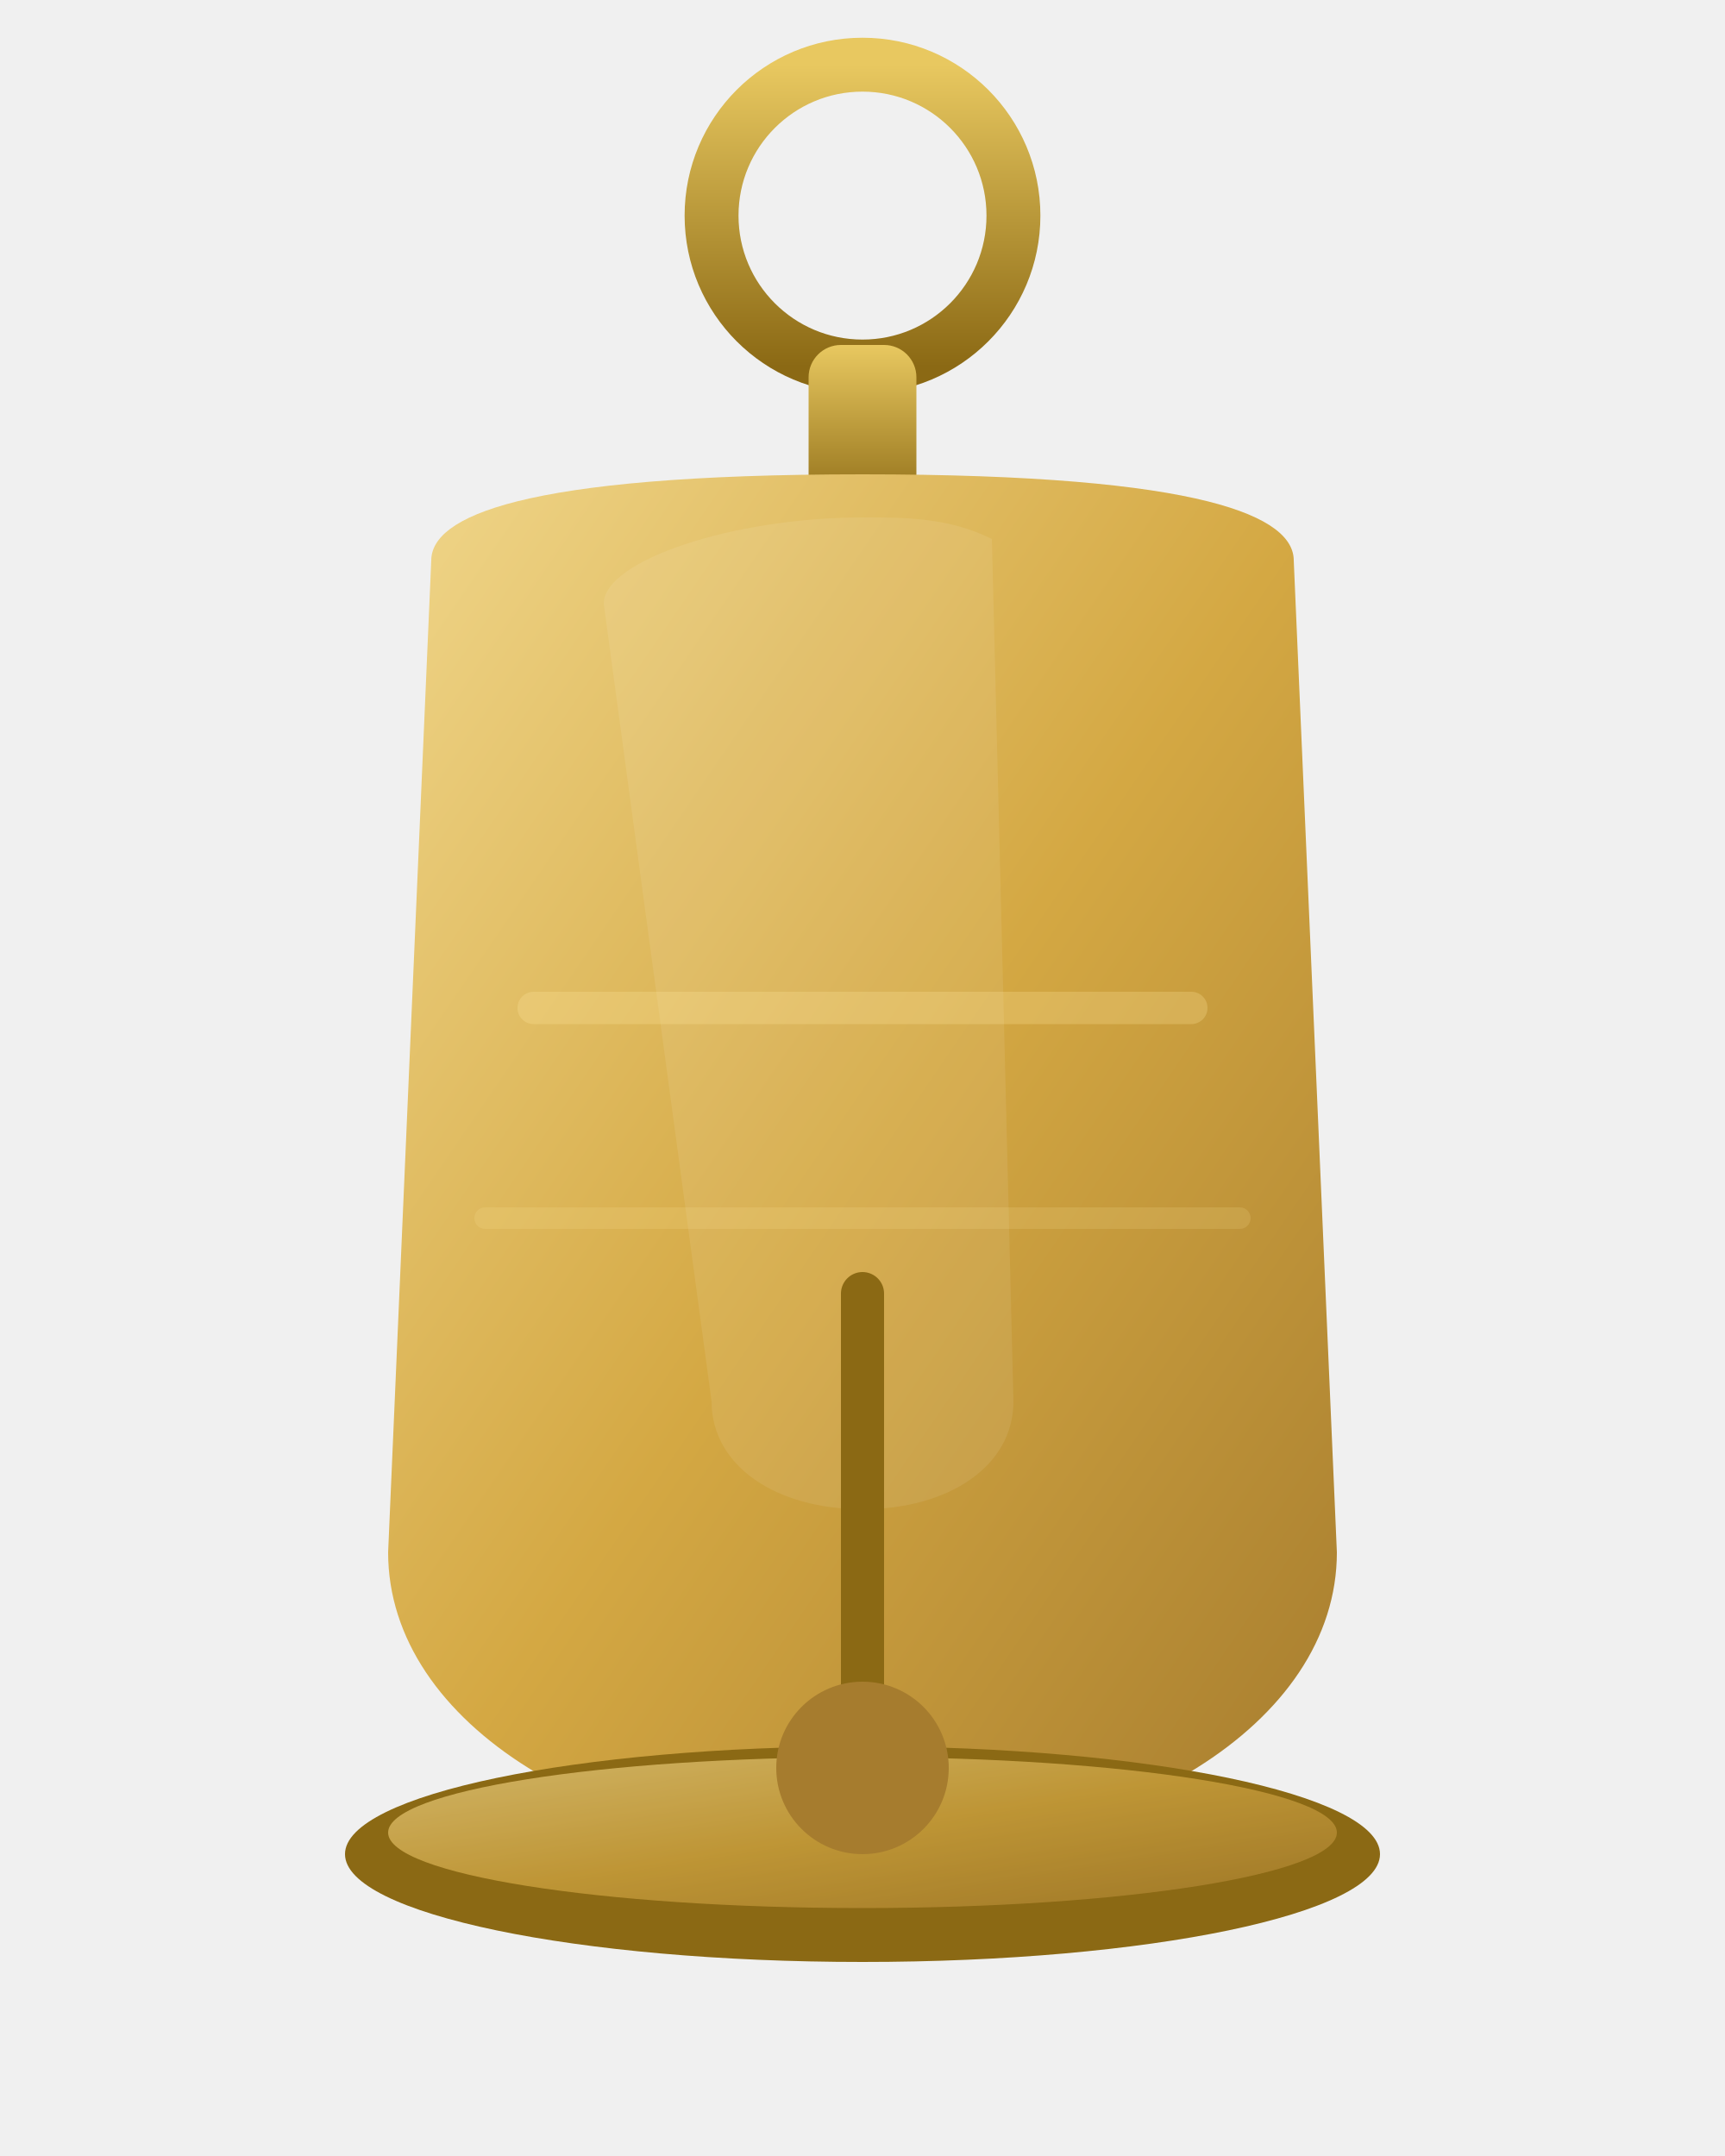
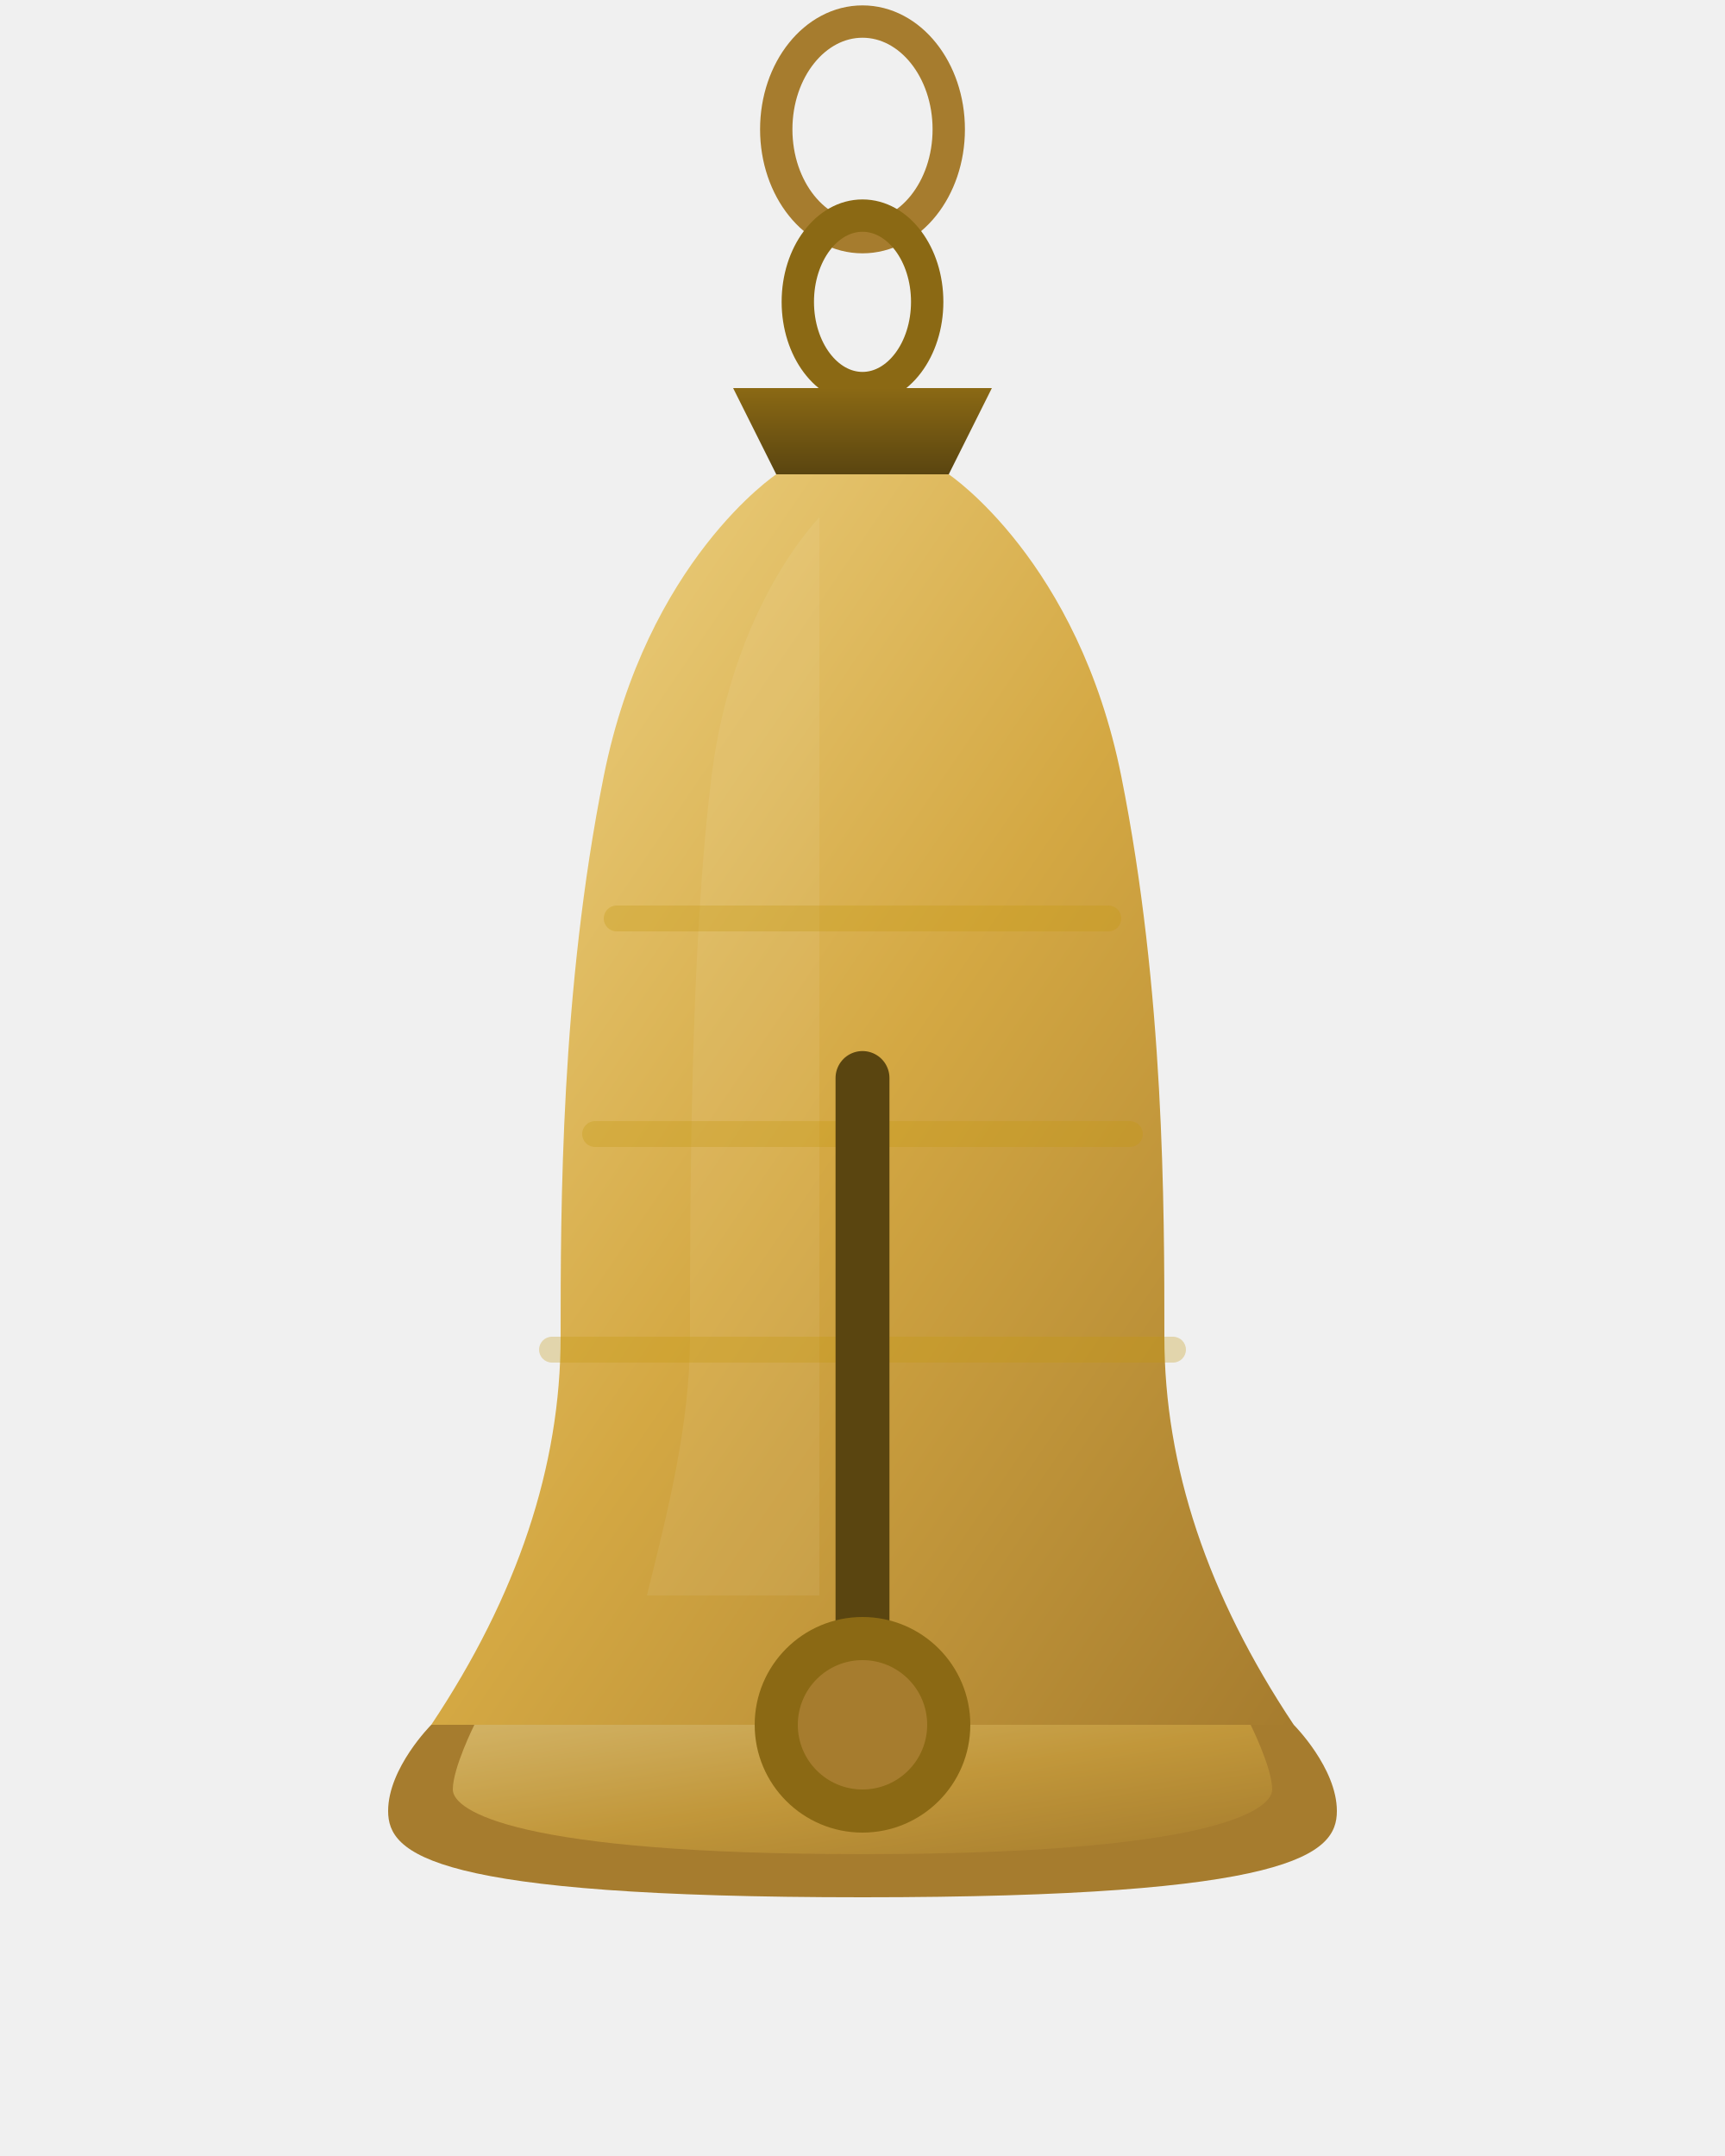
<svg xmlns="http://www.w3.org/2000/svg" viewBox="0 0 80 100">
  <defs>
    <linearGradient id="bg" x1="0%" y1="0%" x2="100%" y2="100%">
      <stop offset="0%" stop-color="#F0D68A" />
      <stop offset="50%" stop-color="#D4A843" />
      <stop offset="100%" stop-color="#A67C2E" />
    </linearGradient>
-     <linearGradient id="bh" x1="50%" y1="0%" x2="50%" y2="100%">
-       <stop offset="0%" stop-color="#E8C860" />
-       <stop offset="100%" stop-color="#8B6914" />
+     <linearGradient id="ch" x1="50%" y1="0%" x2="50%" y2="100%">
+       <stop offset="0%" stop-color="#8B6914" />
+       <stop offset="100%" stop-color="#5A4510" />
    </linearGradient>
  </defs>
-   <circle cx="40" cy="10" r="7" stroke="url(#bh)" stroke-width="2.5" fill="none" />
-   <rect x="37.5" y="16" width="5" height="8" rx="1.5" fill="url(#bh)" />
-   <path d="M20,26 C20,24 24,22 40,22 C56,22 60,24 60,26 L62,72 C62,80 52,86 40,86 C28,86 18,80 18,72 Z" fill="url(#bg)" />
-   <path d="M28,28 C28,26 34,24 40,24 C42,24 44,24 46,25 L47,65 C47,68 44,70 40,70 C36,70 33,68 33,65 Z" fill="white" opacity="0.08" />
-   <ellipse cx="40" cy="86" rx="24" ry="5" fill="#8B6914" />
-   <ellipse cx="40" cy="85" rx="22" ry="3.5" fill="url(#bg)" opacity="0.7" />
-   <line x1="40" y1="60" x2="40" y2="80" stroke="#8B6914" stroke-width="2" stroke-linecap="round" />
-   <circle cx="40" cy="82" r="4" fill="#A67C2E" />
-   <rect x="24" y="46" width="32" height="1.5" rx="0.75" fill="#FFE8A0" opacity="0.25" />
-   <rect x="22" y="56" width="36" height="1" rx="0.5" fill="#FFE8A0" opacity="0.15" />
+   <ellipse cx="40" cy="6" rx="4" ry="5" stroke="#A67C2E" stroke-width="1.5" fill="none" />
+   <ellipse cx="40" cy="14" rx="3" ry="4" stroke="#8B6914" stroke-width="1.5" fill="none" />
+   <path d="M34,18 L46,18 L44,22 L36,22 Z" fill="url(#ch)" />
+   <path d="M36,22 C36,22 30,26 28,36 C26,46 26,56 26,62 C26,68 24,74 20,80 L60,80 C56,74 54,68 54,62 C54,56 54,46 52,36 C50,26 44,22 44,22 Z" fill="url(#bg)" />
+   <path d="M38,24 C38,24 34,28 33,36 C32,44 32,56 32,62 C32,66 31,70 30,74 L38,74 C38,68 38,56 38,44 Z" fill="white" opacity="0.07" />
+   <rect x="28" y="42" width="24" height="1.2" rx="0.6" fill="#C4960C" opacity="0.3" />
+   <rect x="27" y="52" width="26" height="1.2" rx="0.6" fill="#C4960C" opacity="0.3" />
+   <rect x="25" y="62" width="30" height="1.2" rx="0.6" fill="#C4960C" opacity="0.3" />
+   <path d="M20,80 C20,80 18,82 18,84 C18,86 20,88 40,88 C60,88 62,86 62,84 C62,82 60,80 60,80 Z" fill="#A67C2E" />
+   <path d="M22,80 C22,80 21,82 21,83 C21,84 24,86 40,86 C56,86 59,84 59,83 C59,82 58,80 58,80 Z" fill="url(#bg)" opacity="0.6" />
+   <line x1="40" y1="50" x2="40" y2="78" stroke="#5A4510" stroke-width="2.5" stroke-linecap="round" />
+   <circle cx="40" cy="80" r="5" fill="#8B6914" />
+   <circle cx="40" cy="80" r="3" fill="#A67C2E" />
</svg>
